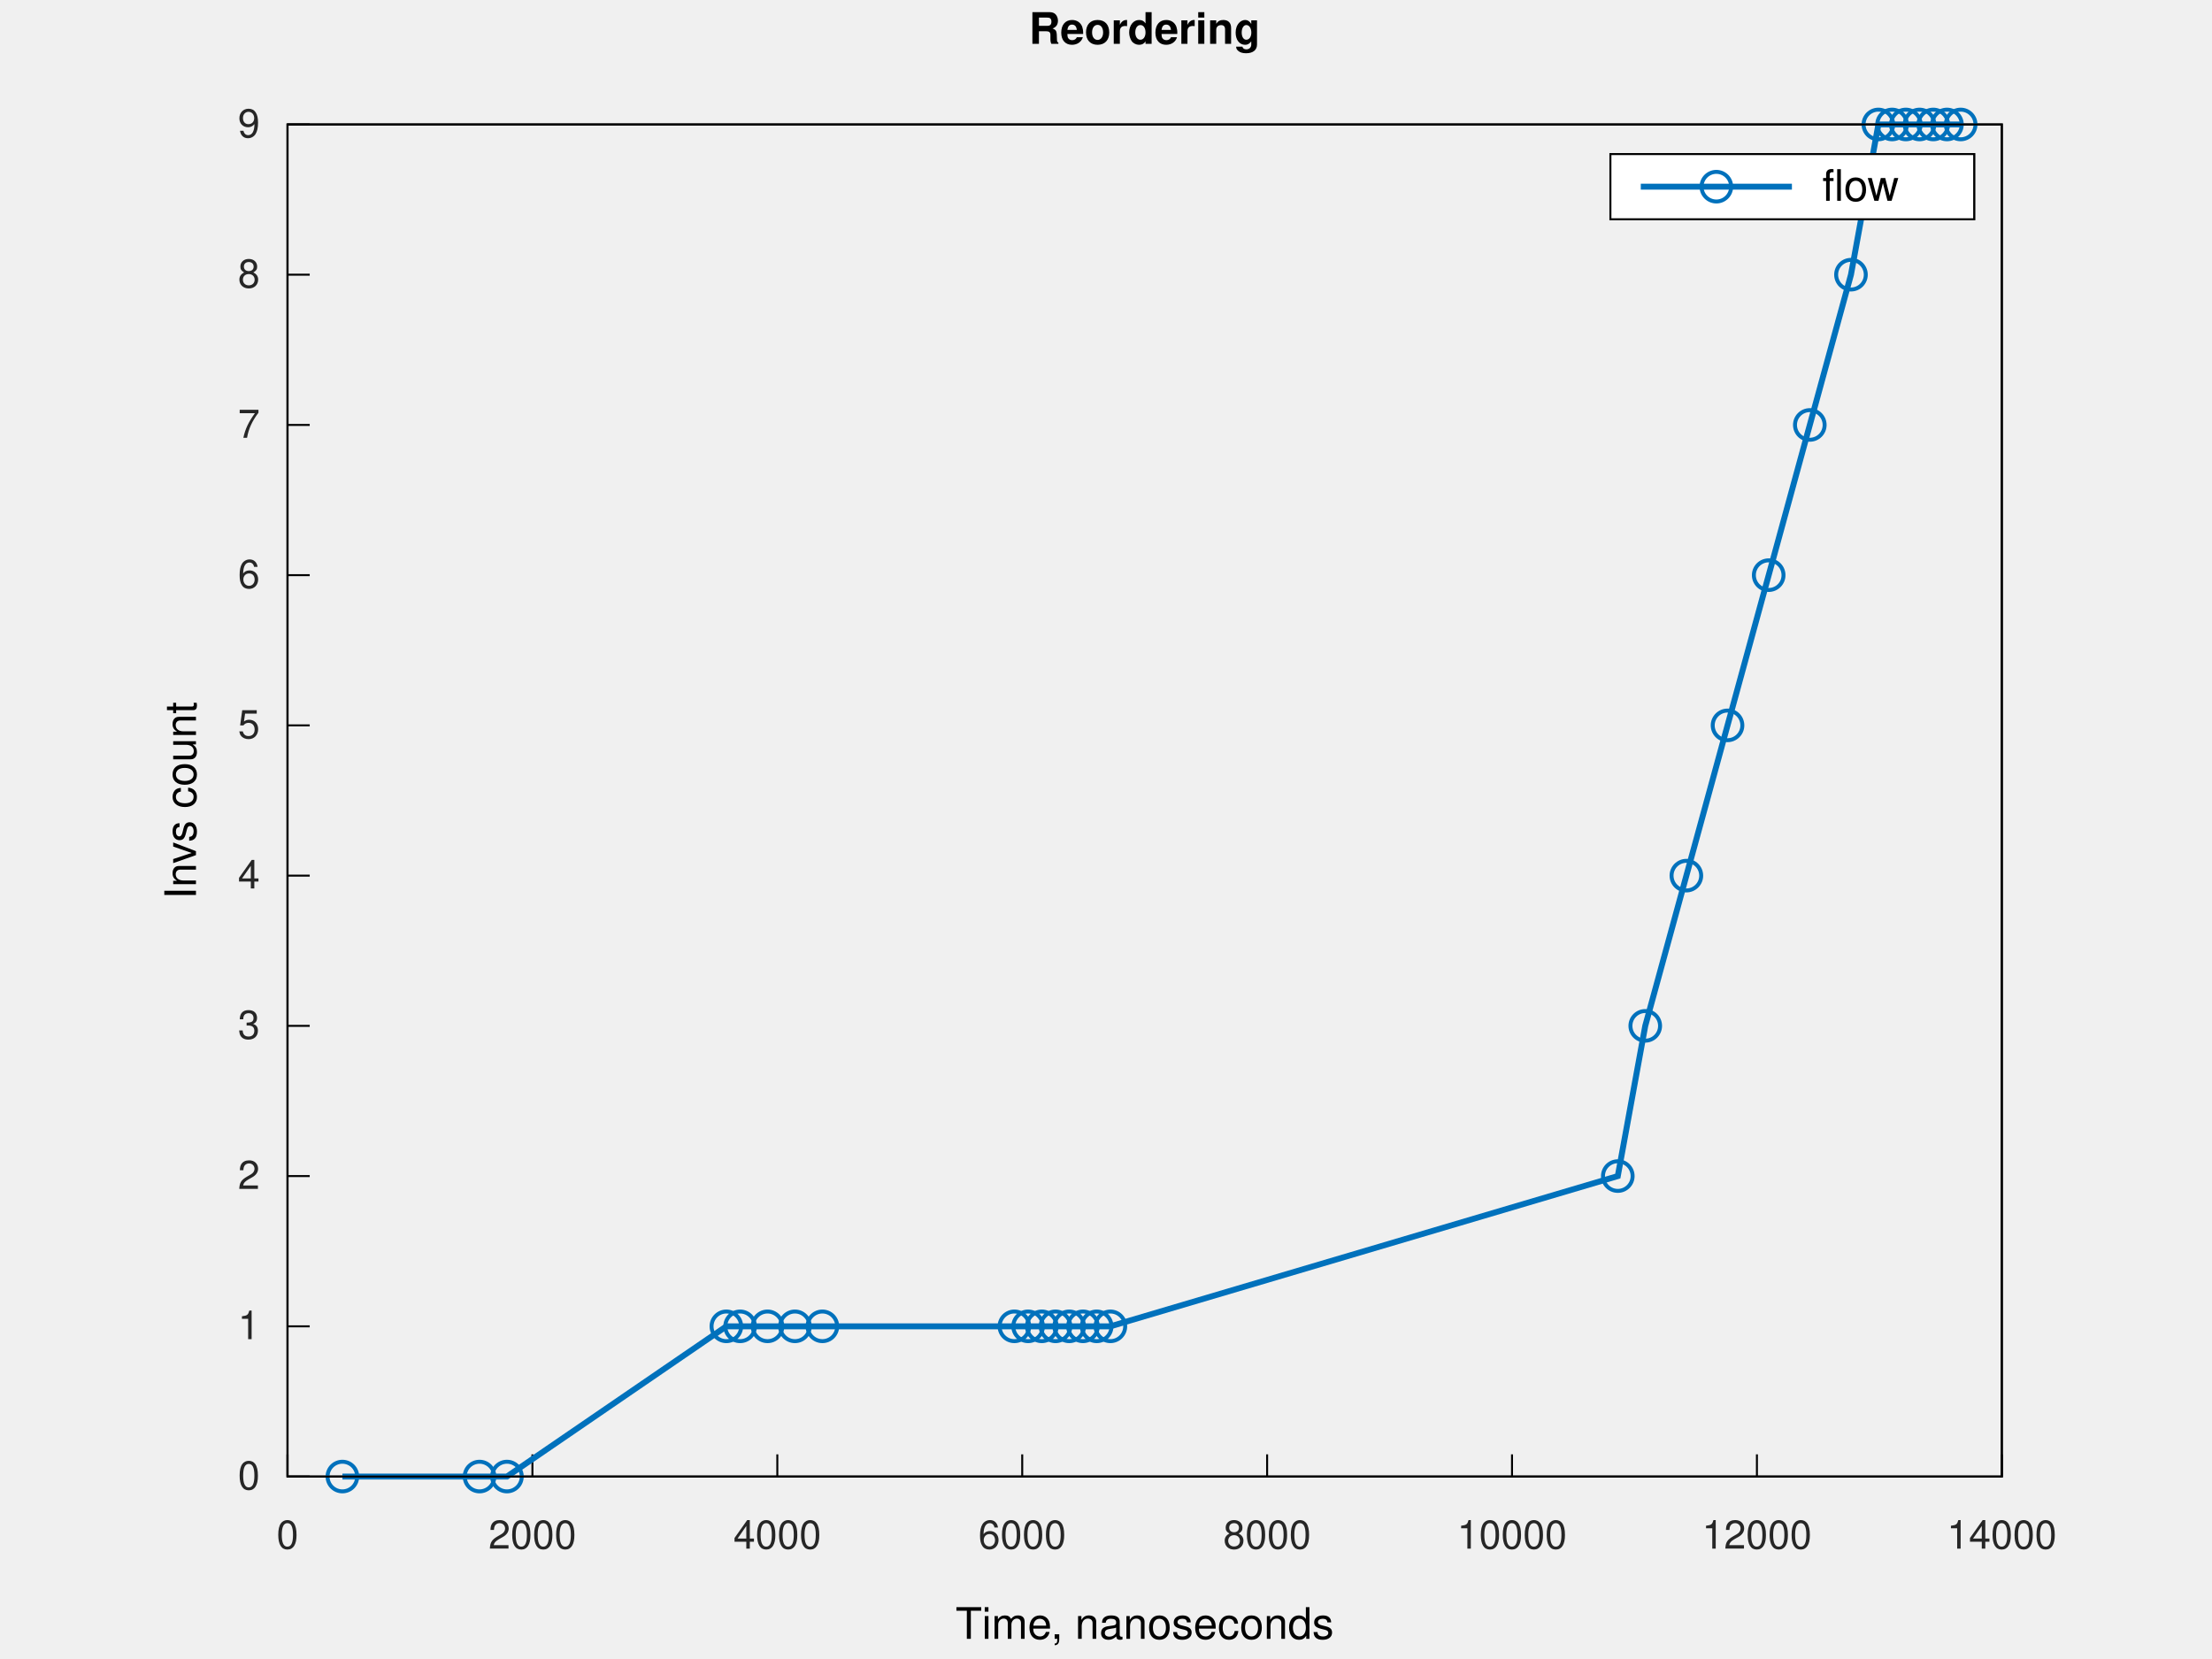
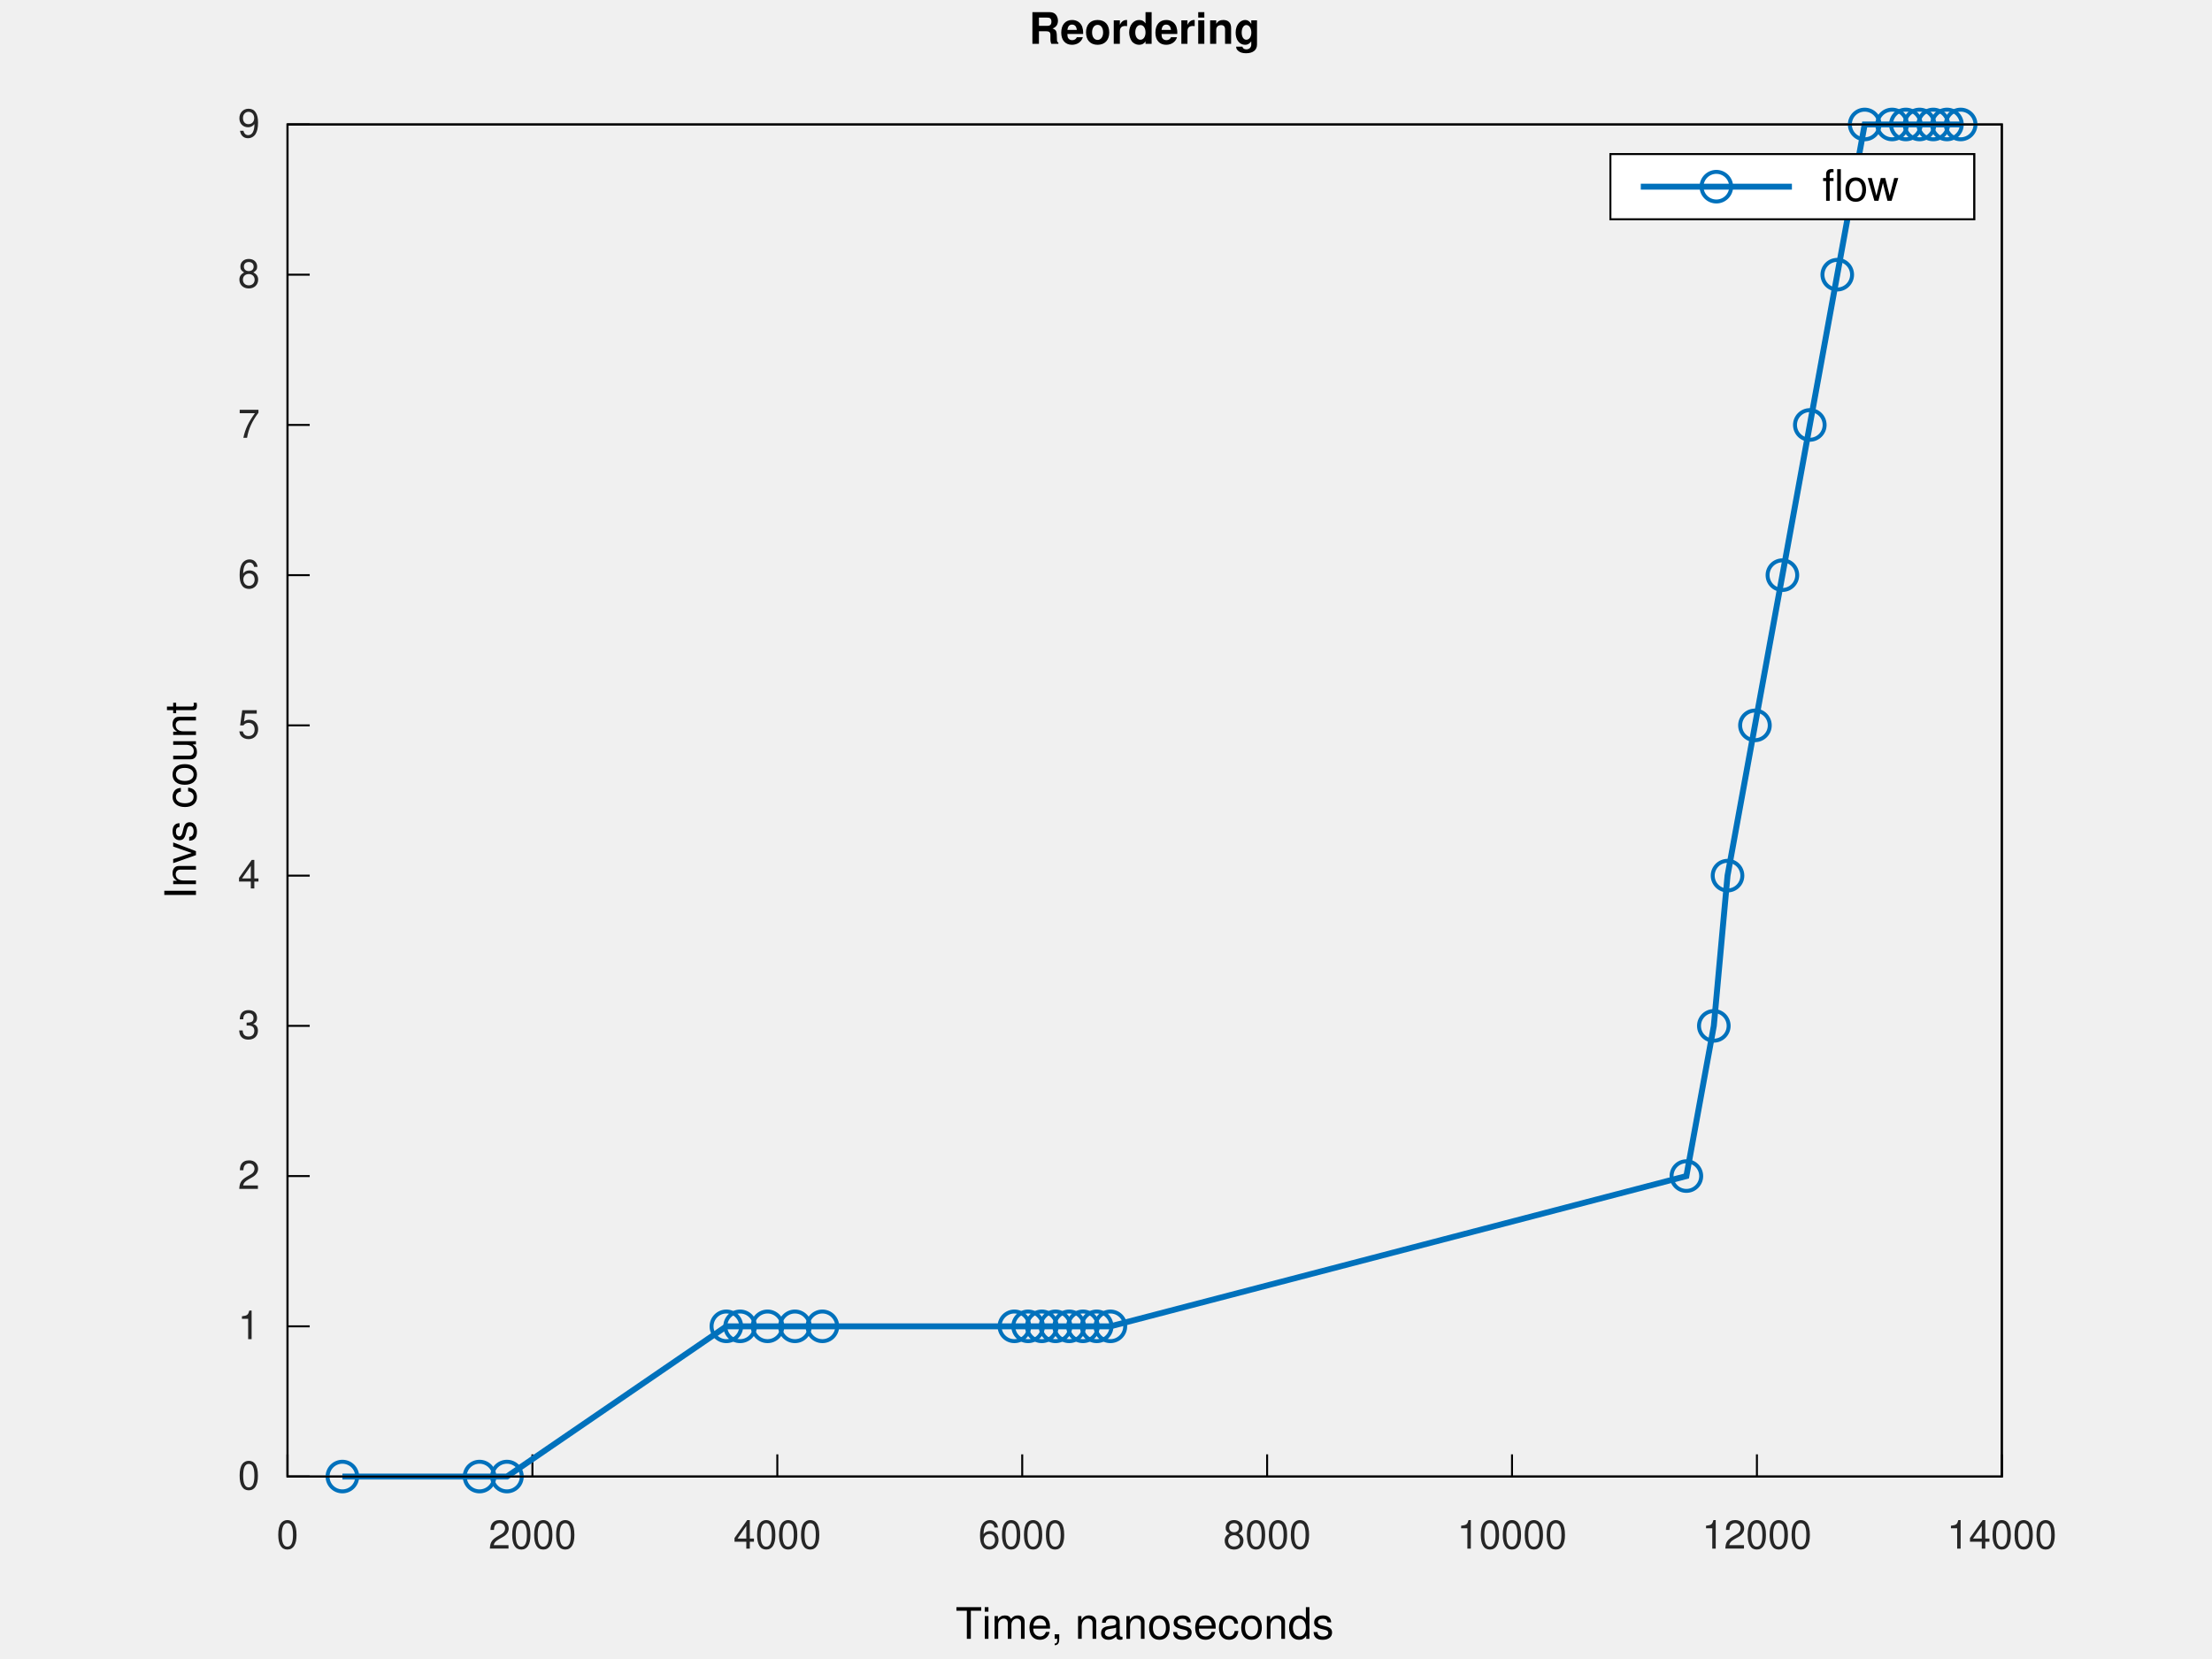
<svg xmlns="http://www.w3.org/2000/svg" xmlns:xlink="http://www.w3.org/1999/xlink" width="560" height="420" viewBox="0 0 560 420">
  <g id="gnuplot_canvas">
    <rect x="0" y="0" width="560" height="420" fill="none" />
    <defs>
      <circle id="gpDot" r="0.5" stroke-width="0.5" stroke="currentColor" />
      <path id="gpPt0" stroke-width="0.267" stroke="currentColor" d="M-1,0 h2 M0,-1 v2" />
      <path id="gpPt1" stroke-width="0.267" stroke="currentColor" d="M-1,-1 L1,1 M1,-1 L-1,1" />
      <path id="gpPt2" stroke-width="0.267" stroke="currentColor" d="M-1,0 L1,0 M0,-1 L0,1 M-1,-1 L1,1 M-1,1 L1,-1" />
      <rect id="gpPt3" stroke-width="0.267" stroke="currentColor" x="-1" y="-1" width="2" height="2" />
      <rect id="gpPt4" stroke-width="0.267" stroke="currentColor" fill="currentColor" x="-1" y="-1" width="2" height="2" />
      <circle id="gpPt5" stroke-width="0.267" stroke="currentColor" cx="0" cy="0" r="1" />
      <use xlink:href="#gpPt5" id="gpPt6" fill="currentColor" stroke="none" />
      <path id="gpPt7" stroke-width="0.267" stroke="currentColor" d="M0,-1.33 L-1.33,0.67 L1.33,0.67 z" />
      <use xlink:href="#gpPt7" id="gpPt8" fill="currentColor" stroke="none" />
      <use xlink:href="#gpPt7" id="gpPt9" stroke="currentColor" transform="rotate(180)" />
      <use xlink:href="#gpPt9" id="gpPt10" fill="currentColor" stroke="none" />
      <use xlink:href="#gpPt3" id="gpPt11" stroke="currentColor" transform="rotate(45)" />
      <use xlink:href="#gpPt11" id="gpPt12" fill="currentColor" stroke="none" />
      <path id="gpPt13" stroke-width="0.267" stroke="currentColor" d="M0,1.330 L1.265,0.411 L0.782,-1.067 L-0.782,-1.076 L-1.265,0.411 z" />
      <use xlink:href="#gpPt13" id="gpPt14" fill="currentColor" stroke="none" />
      <filter id="textbox" filterUnits="objectBoundingBox" x="0" y="0" height="1" width="1">
        <feFlood flood-color="white" flood-opacity="1" result="bgnd" />
        <feComposite in="SourceGraphic" in2="bgnd" operator="atop" />
      </filter>
      <filter id="greybox" filterUnits="objectBoundingBox" x="0" y="0" height="1" width="1">
        <feFlood flood-color="lightgrey" flood-opacity="1" result="grey" />
        <feComposite in="SourceGraphic" in2="grey" operator="atop" />
      </filter>
    </defs>
    <g fill="none" color="white" stroke="currentColor" stroke-width="1.00" stroke-linecap="butt" stroke-linejoin="miter">
</g>
    <g fill="none" color="white" stroke="currentColor" stroke-width="0.50" stroke-linecap="butt" stroke-linejoin="miter">
</g>
    <g fill="none" color="black" stroke="currentColor" stroke-width="0.50" stroke-linecap="butt" stroke-linejoin="miter">
      <path stroke="rgb(  0,   0,   0)" d="M72.79,373.81 L78.41,373.81  " />
      <g transform="translate(65.79,377.06)" stroke="none" fill="rgb(38,38,38)" font-family="Helvetica" font-size="10.00" text-anchor="end">
        <text>
          <tspan font-family="Helvetica">0</tspan>
        </text>
      </g>
    </g>
    <g fill="none" color="black" stroke="currentColor" stroke-width="0.50" stroke-linecap="butt" stroke-linejoin="miter">
      <path stroke="rgb(  0,   0,   0)" d="M72.79,335.78 L78.41,335.78  " />
      <g transform="translate(65.79,339.03)" stroke="none" fill="rgb(38,38,38)" font-family="Helvetica" font-size="10.00" text-anchor="end">
        <text>
          <tspan font-family="Helvetica">1</tspan>
        </text>
      </g>
    </g>
    <g fill="none" color="black" stroke="currentColor" stroke-width="0.50" stroke-linecap="butt" stroke-linejoin="miter">
      <path stroke="rgb(  0,   0,   0)" d="M72.79,297.74 L78.41,297.74  " />
      <g transform="translate(65.79,300.99)" stroke="none" fill="rgb(38,38,38)" font-family="Helvetica" font-size="10.00" text-anchor="end">
        <text>
          <tspan font-family="Helvetica">2</tspan>
        </text>
      </g>
    </g>
    <g fill="none" color="black" stroke="currentColor" stroke-width="0.50" stroke-linecap="butt" stroke-linejoin="miter">
      <path stroke="rgb(  0,   0,   0)" d="M72.79,259.71 L78.41,259.71  " />
      <g transform="translate(65.79,262.96)" stroke="none" fill="rgb(38,38,38)" font-family="Helvetica" font-size="10.00" text-anchor="end">
        <text>
          <tspan font-family="Helvetica">3</tspan>
        </text>
      </g>
    </g>
    <g fill="none" color="black" stroke="currentColor" stroke-width="0.50" stroke-linecap="butt" stroke-linejoin="miter">
      <path stroke="rgb(  0,   0,   0)" d="M72.79,221.68 L78.41,221.68  " />
      <g transform="translate(65.79,224.93)" stroke="none" fill="rgb(38,38,38)" font-family="Helvetica" font-size="10.00" text-anchor="end">
        <text>
          <tspan font-family="Helvetica">4</tspan>
        </text>
      </g>
    </g>
    <g fill="none" color="black" stroke="currentColor" stroke-width="0.50" stroke-linecap="butt" stroke-linejoin="miter">
      <path stroke="rgb(  0,   0,   0)" d="M72.79,183.64 L78.41,183.64  " />
      <g transform="translate(65.79,186.89)" stroke="none" fill="rgb(38,38,38)" font-family="Helvetica" font-size="10.00" text-anchor="end">
        <text>
          <tspan font-family="Helvetica">5</tspan>
        </text>
      </g>
    </g>
    <g fill="none" color="black" stroke="currentColor" stroke-width="0.50" stroke-linecap="butt" stroke-linejoin="miter">
      <path stroke="rgb(  0,   0,   0)" d="M72.79,145.61 L78.41,145.61  " />
      <g transform="translate(65.79,148.86)" stroke="none" fill="rgb(38,38,38)" font-family="Helvetica" font-size="10.00" text-anchor="end">
        <text>
          <tspan font-family="Helvetica">6</tspan>
        </text>
      </g>
    </g>
    <g fill="none" color="black" stroke="currentColor" stroke-width="0.50" stroke-linecap="butt" stroke-linejoin="miter">
      <path stroke="rgb(  0,   0,   0)" d="M72.79,107.58 L78.41,107.58  " />
      <g transform="translate(65.79,110.83)" stroke="none" fill="rgb(38,38,38)" font-family="Helvetica" font-size="10.00" text-anchor="end">
        <text>
          <tspan font-family="Helvetica">7</tspan>
        </text>
      </g>
    </g>
    <g fill="none" color="black" stroke="currentColor" stroke-width="0.50" stroke-linecap="butt" stroke-linejoin="miter">
      <path stroke="rgb(  0,   0,   0)" d="M72.79,69.54 L78.41,69.54  " />
      <g transform="translate(65.79,72.79)" stroke="none" fill="rgb(38,38,38)" font-family="Helvetica" font-size="10.00" text-anchor="end">
        <text>
          <tspan font-family="Helvetica">8</tspan>
        </text>
      </g>
    </g>
    <g fill="none" color="black" stroke="currentColor" stroke-width="0.50" stroke-linecap="butt" stroke-linejoin="miter">
      <path stroke="rgb(  0,   0,   0)" d="M72.79,31.51 L78.41,31.51  " />
      <g transform="translate(65.79,34.76)" stroke="none" fill="rgb(38,38,38)" font-family="Helvetica" font-size="10.00" text-anchor="end">
        <text>
          <tspan font-family="Helvetica">9</tspan>
        </text>
      </g>
    </g>
    <g fill="none" color="black" stroke="currentColor" stroke-width="0.50" stroke-linecap="butt" stroke-linejoin="miter">
      <path stroke="rgb(  0,   0,   0)" d="M72.79,373.81 L72.79,368.19  " />
      <g transform="translate(72.79,392.06)" stroke="none" fill="rgb(38,38,38)" font-family="Helvetica" font-size="10.00" text-anchor="middle">
        <text>
          <tspan font-family="Helvetica">0</tspan>
        </text>
      </g>
    </g>
    <g fill="none" color="black" stroke="currentColor" stroke-width="0.50" stroke-linecap="butt" stroke-linejoin="miter">
      <path stroke="rgb(  0,   0,   0)" d="M134.79,373.81 L134.79,368.19  " />
      <g transform="translate(134.79,392.06)" stroke="none" fill="rgb(38,38,38)" font-family="Helvetica" font-size="10.00" text-anchor="middle">
        <text>
          <tspan font-family="Helvetica">2000</tspan>
        </text>
      </g>
    </g>
    <g fill="none" color="black" stroke="currentColor" stroke-width="0.50" stroke-linecap="butt" stroke-linejoin="miter">
      <path stroke="rgb(  0,   0,   0)" d="M196.79,373.81 L196.79,368.19  " />
      <g transform="translate(196.79,392.06)" stroke="none" fill="rgb(38,38,38)" font-family="Helvetica" font-size="10.00" text-anchor="middle">
        <text>
          <tspan font-family="Helvetica">4000</tspan>
        </text>
      </g>
    </g>
    <g fill="none" color="black" stroke="currentColor" stroke-width="0.50" stroke-linecap="butt" stroke-linejoin="miter">
      <path stroke="rgb(  0,   0,   0)" d="M258.79,373.81 L258.79,368.19  " />
      <g transform="translate(258.79,392.06)" stroke="none" fill="rgb(38,38,38)" font-family="Helvetica" font-size="10.00" text-anchor="middle">
        <text>
          <tspan font-family="Helvetica">6000</tspan>
        </text>
      </g>
    </g>
    <g fill="none" color="black" stroke="currentColor" stroke-width="0.50" stroke-linecap="butt" stroke-linejoin="miter">
      <path stroke="rgb(  0,   0,   0)" d="M320.79,373.81 L320.79,368.19  " />
      <g transform="translate(320.79,392.06)" stroke="none" fill="rgb(38,38,38)" font-family="Helvetica" font-size="10.00" text-anchor="middle">
        <text>
          <tspan font-family="Helvetica">8000</tspan>
        </text>
      </g>
    </g>
    <g fill="none" color="black" stroke="currentColor" stroke-width="0.50" stroke-linecap="butt" stroke-linejoin="miter">
      <path stroke="rgb(  0,   0,   0)" d="M382.79,373.81 L382.79,368.19  " />
      <g transform="translate(382.79,392.06)" stroke="none" fill="rgb(38,38,38)" font-family="Helvetica" font-size="10.00" text-anchor="middle">
        <text>
          <tspan font-family="Helvetica">10000</tspan>
        </text>
      </g>
    </g>
    <g fill="none" color="black" stroke="currentColor" stroke-width="0.50" stroke-linecap="butt" stroke-linejoin="miter">
      <path stroke="rgb(  0,   0,   0)" d="M444.79,373.81 L444.79,368.19  " />
      <g transform="translate(444.79,392.06)" stroke="none" fill="rgb(38,38,38)" font-family="Helvetica" font-size="10.00" text-anchor="middle">
        <text>
          <tspan font-family="Helvetica">12000</tspan>
        </text>
      </g>
    </g>
    <g fill="none" color="black" stroke="currentColor" stroke-width="0.50" stroke-linecap="butt" stroke-linejoin="miter">
      <path stroke="rgb(  0,   0,   0)" d="M506.79,373.81 L506.79,368.19  " />
      <g transform="translate(506.79,392.06)" stroke="none" fill="rgb(38,38,38)" font-family="Helvetica" font-size="10.00" text-anchor="middle">
        <text>
          <tspan font-family="Helvetica">14000</tspan>
        </text>
      </g>
    </g>
    <g fill="none" color="black" stroke="currentColor" stroke-width="0.50" stroke-linecap="butt" stroke-linejoin="miter">
</g>
    <g fill="none" color="black" stroke="currentColor" stroke-width="0.50" stroke-linecap="butt" stroke-linejoin="miter">
      <path stroke="rgb(  0,   0,   0)" d="M72.79,31.51 L72.79,373.81 L506.79,373.81 L506.79,31.51 L72.79,31.51 Z  " />
    </g>
    <g fill="none" color="black" stroke="currentColor" stroke-width="0.50" stroke-linecap="butt" stroke-linejoin="miter">
</g>
    <g fill="none" color="black" stroke="currentColor" stroke-width="0.50" stroke-linecap="butt" stroke-linejoin="miter">
      <path stroke="rgb(  0,   0,   0)" d="M407.70,55.51 L407.70,39.01 L499.79,39.01 L499.79,55.51 L407.70,55.51 Z  " />
    </g>
    <g id="gnuplot_plot_1a" fill="none">
      <g fill="none" color="white" stroke="rgb(  0,   0,   0)" stroke-width="1.50" stroke-linecap="butt" stroke-linejoin="miter">
</g>
      <g fill="none" color="black" stroke="currentColor" stroke-width="1.50" stroke-linecap="butt" stroke-linejoin="miter">
-         <path stroke="rgb(  0, 113, 188)" d="M86.68,373.81 L121.40,373.81 L128.34,373.81 L183.89,335.78 L187.37,335.78 L194.31,335.78 L201.25,335.78 L208.20,335.78   L256.81,335.78 L260.28,335.78 L263.75,335.78 L267.22,335.78 L270.69,335.78 L274.17,335.78 L277.64,335.78 L281.11,335.78   L409.57,297.74 L416.52,259.71 L426.93,221.68 L437.35,183.64 L447.77,145.61 L458.18,107.58 L468.60,69.54 L475.54,31.51   L479.01,31.51 L482.49,31.51 L485.96,31.51 L489.43,31.51 L492.90,31.51 L496.37,31.51  " />
+         <path stroke="rgb(  0, 113, 188)" d="M86.68,373.81 L121.40,373.81 L128.34,373.81 L183.89,335.78 L187.37,335.78 L194.31,335.78 L201.25,335.78 L208.20,335.78   L256.81,335.78 L260.28,335.78 L263.75,335.78 L267.22,335.78 L270.69,335.78 L274.17,335.78 L277.64,335.78 L281.11,335.78   L426.93,297.74 L433.88,259.71 L437.35,221.68 L444.29,183.64 L451.24,145.61 L458.18,107.58 L465.13,69.54 L472.07,31.51   L479.01,31.51 L482.49,31.51 L485.96,31.51 L489.43,31.51 L492.90,31.51 L496.37,31.51  " />
        <use xlink:href="#gpPt5" transform="translate(86.68,373.81) scale(3.75)" color="rgb(  0, 113, 188)" />
        <use xlink:href="#gpPt5" transform="translate(121.40,373.81) scale(3.75)" color="rgb(  0, 113, 188)" />
        <use xlink:href="#gpPt5" transform="translate(128.34,373.81) scale(3.75)" color="rgb(  0, 113, 188)" />
        <use xlink:href="#gpPt5" transform="translate(183.89,335.78) scale(3.75)" color="rgb(  0, 113, 188)" />
        <use xlink:href="#gpPt5" transform="translate(187.37,335.78) scale(3.75)" color="rgb(  0, 113, 188)" />
        <use xlink:href="#gpPt5" transform="translate(194.31,335.78) scale(3.75)" color="rgb(  0, 113, 188)" />
        <use xlink:href="#gpPt5" transform="translate(201.25,335.78) scale(3.75)" color="rgb(  0, 113, 188)" />
        <use xlink:href="#gpPt5" transform="translate(208.20,335.78) scale(3.75)" color="rgb(  0, 113, 188)" />
        <use xlink:href="#gpPt5" transform="translate(256.81,335.78) scale(3.75)" color="rgb(  0, 113, 188)" />
        <use xlink:href="#gpPt5" transform="translate(260.28,335.78) scale(3.75)" color="rgb(  0, 113, 188)" />
        <use xlink:href="#gpPt5" transform="translate(263.75,335.78) scale(3.75)" color="rgb(  0, 113, 188)" />
        <use xlink:href="#gpPt5" transform="translate(267.22,335.78) scale(3.75)" color="rgb(  0, 113, 188)" />
        <use xlink:href="#gpPt5" transform="translate(270.69,335.78) scale(3.75)" color="rgb(  0, 113, 188)" />
        <use xlink:href="#gpPt5" transform="translate(274.17,335.78) scale(3.75)" color="rgb(  0, 113, 188)" />
        <use xlink:href="#gpPt5" transform="translate(277.64,335.78) scale(3.75)" color="rgb(  0, 113, 188)" />
        <use xlink:href="#gpPt5" transform="translate(281.11,335.78) scale(3.75)" color="rgb(  0, 113, 188)" />
-         <use xlink:href="#gpPt5" transform="translate(409.57,297.74) scale(3.75)" color="rgb(  0, 113, 188)" />
-         <use xlink:href="#gpPt5" transform="translate(416.52,259.71) scale(3.75)" color="rgb(  0, 113, 188)" />
-         <use xlink:href="#gpPt5" transform="translate(426.93,221.68) scale(3.75)" color="rgb(  0, 113, 188)" />
-         <use xlink:href="#gpPt5" transform="translate(437.35,183.64) scale(3.75)" color="rgb(  0, 113, 188)" />
-         <use xlink:href="#gpPt5" transform="translate(447.77,145.61) scale(3.75)" color="rgb(  0, 113, 188)" />
+         <use xlink:href="#gpPt5" transform="translate(426.93,297.74) scale(3.75)" color="rgb(  0, 113, 188)" />
+         <use xlink:href="#gpPt5" transform="translate(433.88,259.71) scale(3.75)" color="rgb(  0, 113, 188)" />
+         <use xlink:href="#gpPt5" transform="translate(437.35,221.68) scale(3.75)" color="rgb(  0, 113, 188)" />
+         <use xlink:href="#gpPt5" transform="translate(444.29,183.64) scale(3.75)" color="rgb(  0, 113, 188)" />
+         <use xlink:href="#gpPt5" transform="translate(451.24,145.61) scale(3.75)" color="rgb(  0, 113, 188)" />
        <use xlink:href="#gpPt5" transform="translate(458.18,107.58) scale(3.75)" color="rgb(  0, 113, 188)" />
-         <use xlink:href="#gpPt5" transform="translate(468.60,69.54) scale(3.75)" color="rgb(  0, 113, 188)" />
-         <use xlink:href="#gpPt5" transform="translate(475.54,31.51) scale(3.75)" color="rgb(  0, 113, 188)" />
+         <use xlink:href="#gpPt5" transform="translate(465.13,69.54) scale(3.75)" color="rgb(  0, 113, 188)" />
+         <use xlink:href="#gpPt5" transform="translate(472.07,31.51) scale(3.75)" color="rgb(  0, 113, 188)" />
        <use xlink:href="#gpPt5" transform="translate(479.01,31.51) scale(3.75)" color="rgb(  0, 113, 188)" />
        <use xlink:href="#gpPt5" transform="translate(482.49,31.51) scale(3.75)" color="rgb(  0, 113, 188)" />
        <use xlink:href="#gpPt5" transform="translate(485.96,31.51) scale(3.75)" color="rgb(  0, 113, 188)" />
        <use xlink:href="#gpPt5" transform="translate(489.43,31.51) scale(3.75)" color="rgb(  0, 113, 188)" />
        <use xlink:href="#gpPt5" transform="translate(492.90,31.51) scale(3.75)" color="rgb(  0, 113, 188)" />
        <use xlink:href="#gpPt5" transform="translate(496.37,31.51) scale(3.75)" color="rgb(  0, 113, 188)" />
      </g>
    </g>
    <g id="gnuplot_plot_2a">
      <g fill="none" color="black" stroke="currentColor" stroke-width="1.50" stroke-linecap="butt" stroke-linejoin="miter">
</g>
    </g>
    <g stroke="none" shape-rendering="crispEdges">
      <polygon fill="white" points="407.70,55.51 499.79,55.51 499.79,39.01 407.70,39.01 " />
    </g>
    <g fill="none" color="white" stroke="white" stroke-width="0.50" stroke-linecap="butt" stroke-linejoin="miter">
</g>
    <g fill="none" color="black" stroke="currentColor" stroke-width="0.50" stroke-linecap="butt" stroke-linejoin="miter">
      <path stroke="rgb(  0,   0,   0)" d="M407.70,55.51 L407.70,39.01 L499.79,39.01 L499.79,55.51 L407.70,55.51 Z  " />
    </g>
    <g id="gnuplot_plot_1a" fill="none">
      <g fill="none" color="white" stroke="rgb(  0,   0,   0)" stroke-width="1.50" stroke-linecap="butt" stroke-linejoin="miter">
</g>
      <g fill="none" color="black" stroke="currentColor" stroke-width="1.50" stroke-linecap="butt" stroke-linejoin="miter">
</g>
    </g>
    <g id="gnuplot_plot_2a">
      <g fill="none" color="black" stroke="currentColor" stroke-width="1.50" stroke-linecap="butt" stroke-linejoin="miter">
        <g transform="translate(461.34,50.84)" stroke="none" fill="rgb(0,0,0)" font-family="Helvetica" font-size="11.00" text-anchor="start">
          <text>
            <tspan font-family="Helvetica">flow</tspan>
          </text>
        </g>
      </g>
      <g fill="none" color="black" stroke="currentColor" stroke-width="1.50" stroke-linecap="butt" stroke-linejoin="miter">
        <path stroke="rgb(  0, 113, 188)" d="M415.39,47.26 L453.65,47.26  " />
        <use xlink:href="#gpPt5" transform="translate(434.52,47.26) scale(3.75)" color="rgb(  0, 113, 188)" />
      </g>
    </g>
    <g fill="none" color="white" stroke="rgb(  0, 113, 188)" stroke-width="2.00" stroke-linecap="butt" stroke-linejoin="miter">
</g>
    <g fill="none" color="black" stroke="currentColor" stroke-width="2.00" stroke-linecap="butt" stroke-linejoin="miter">
</g>
    <g fill="none" color="black" stroke="black" stroke-width="0.50" stroke-linecap="butt" stroke-linejoin="miter">
</g>
    <g fill="none" color="black" stroke="currentColor" stroke-width="0.50" stroke-linecap="butt" stroke-linejoin="miter">
      <path stroke="rgb(  0,   0,   0)" d="M72.79,31.51 L72.79,373.81 L506.79,373.81 L506.79,31.51 L72.79,31.51 Z  " />
      <g transform="translate(49.61,202.66) rotate(270.00)" stroke="none" fill="rgb(0,0,0)" font-family="Helvetica" font-size="11.00" text-anchor="middle">
        <text>
          <tspan font-family="Helvetica">Invs count</tspan>
        </text>
      </g>
    </g>
    <g fill="none" color="black" stroke="currentColor" stroke-width="0.50" stroke-linecap="butt" stroke-linejoin="miter">
      <g transform="translate(289.79,414.89)" stroke="none" fill="rgb(0,0,0)" font-family="Helvetica" font-size="11.00" text-anchor="middle">
        <text>
          <tspan font-family="Helvetica">Time, nanoseconds</tspan>
        </text>
      </g>
    </g>
    <g fill="none" color="black" stroke="currentColor" stroke-width="0.50" stroke-linecap="butt" stroke-linejoin="miter">
</g>
    <g fill="none" color="black" stroke="currentColor" stroke-width="0.50" stroke-linecap="butt" stroke-linejoin="miter">
      <g transform="translate(289.79,11.09)" stroke="none" fill="rgb(0,0,0)" font-family="Helvetica" font-size="11.00" text-anchor="middle">
        <text>
          <tspan font-family="Helvetica" font-weight="bold">Reordering</tspan>
        </text>
      </g>
    </g>
    <g fill="none" color="black" stroke="currentColor" stroke-width="0.50" stroke-linecap="butt" stroke-linejoin="miter">
</g>
  </g>
</svg>
